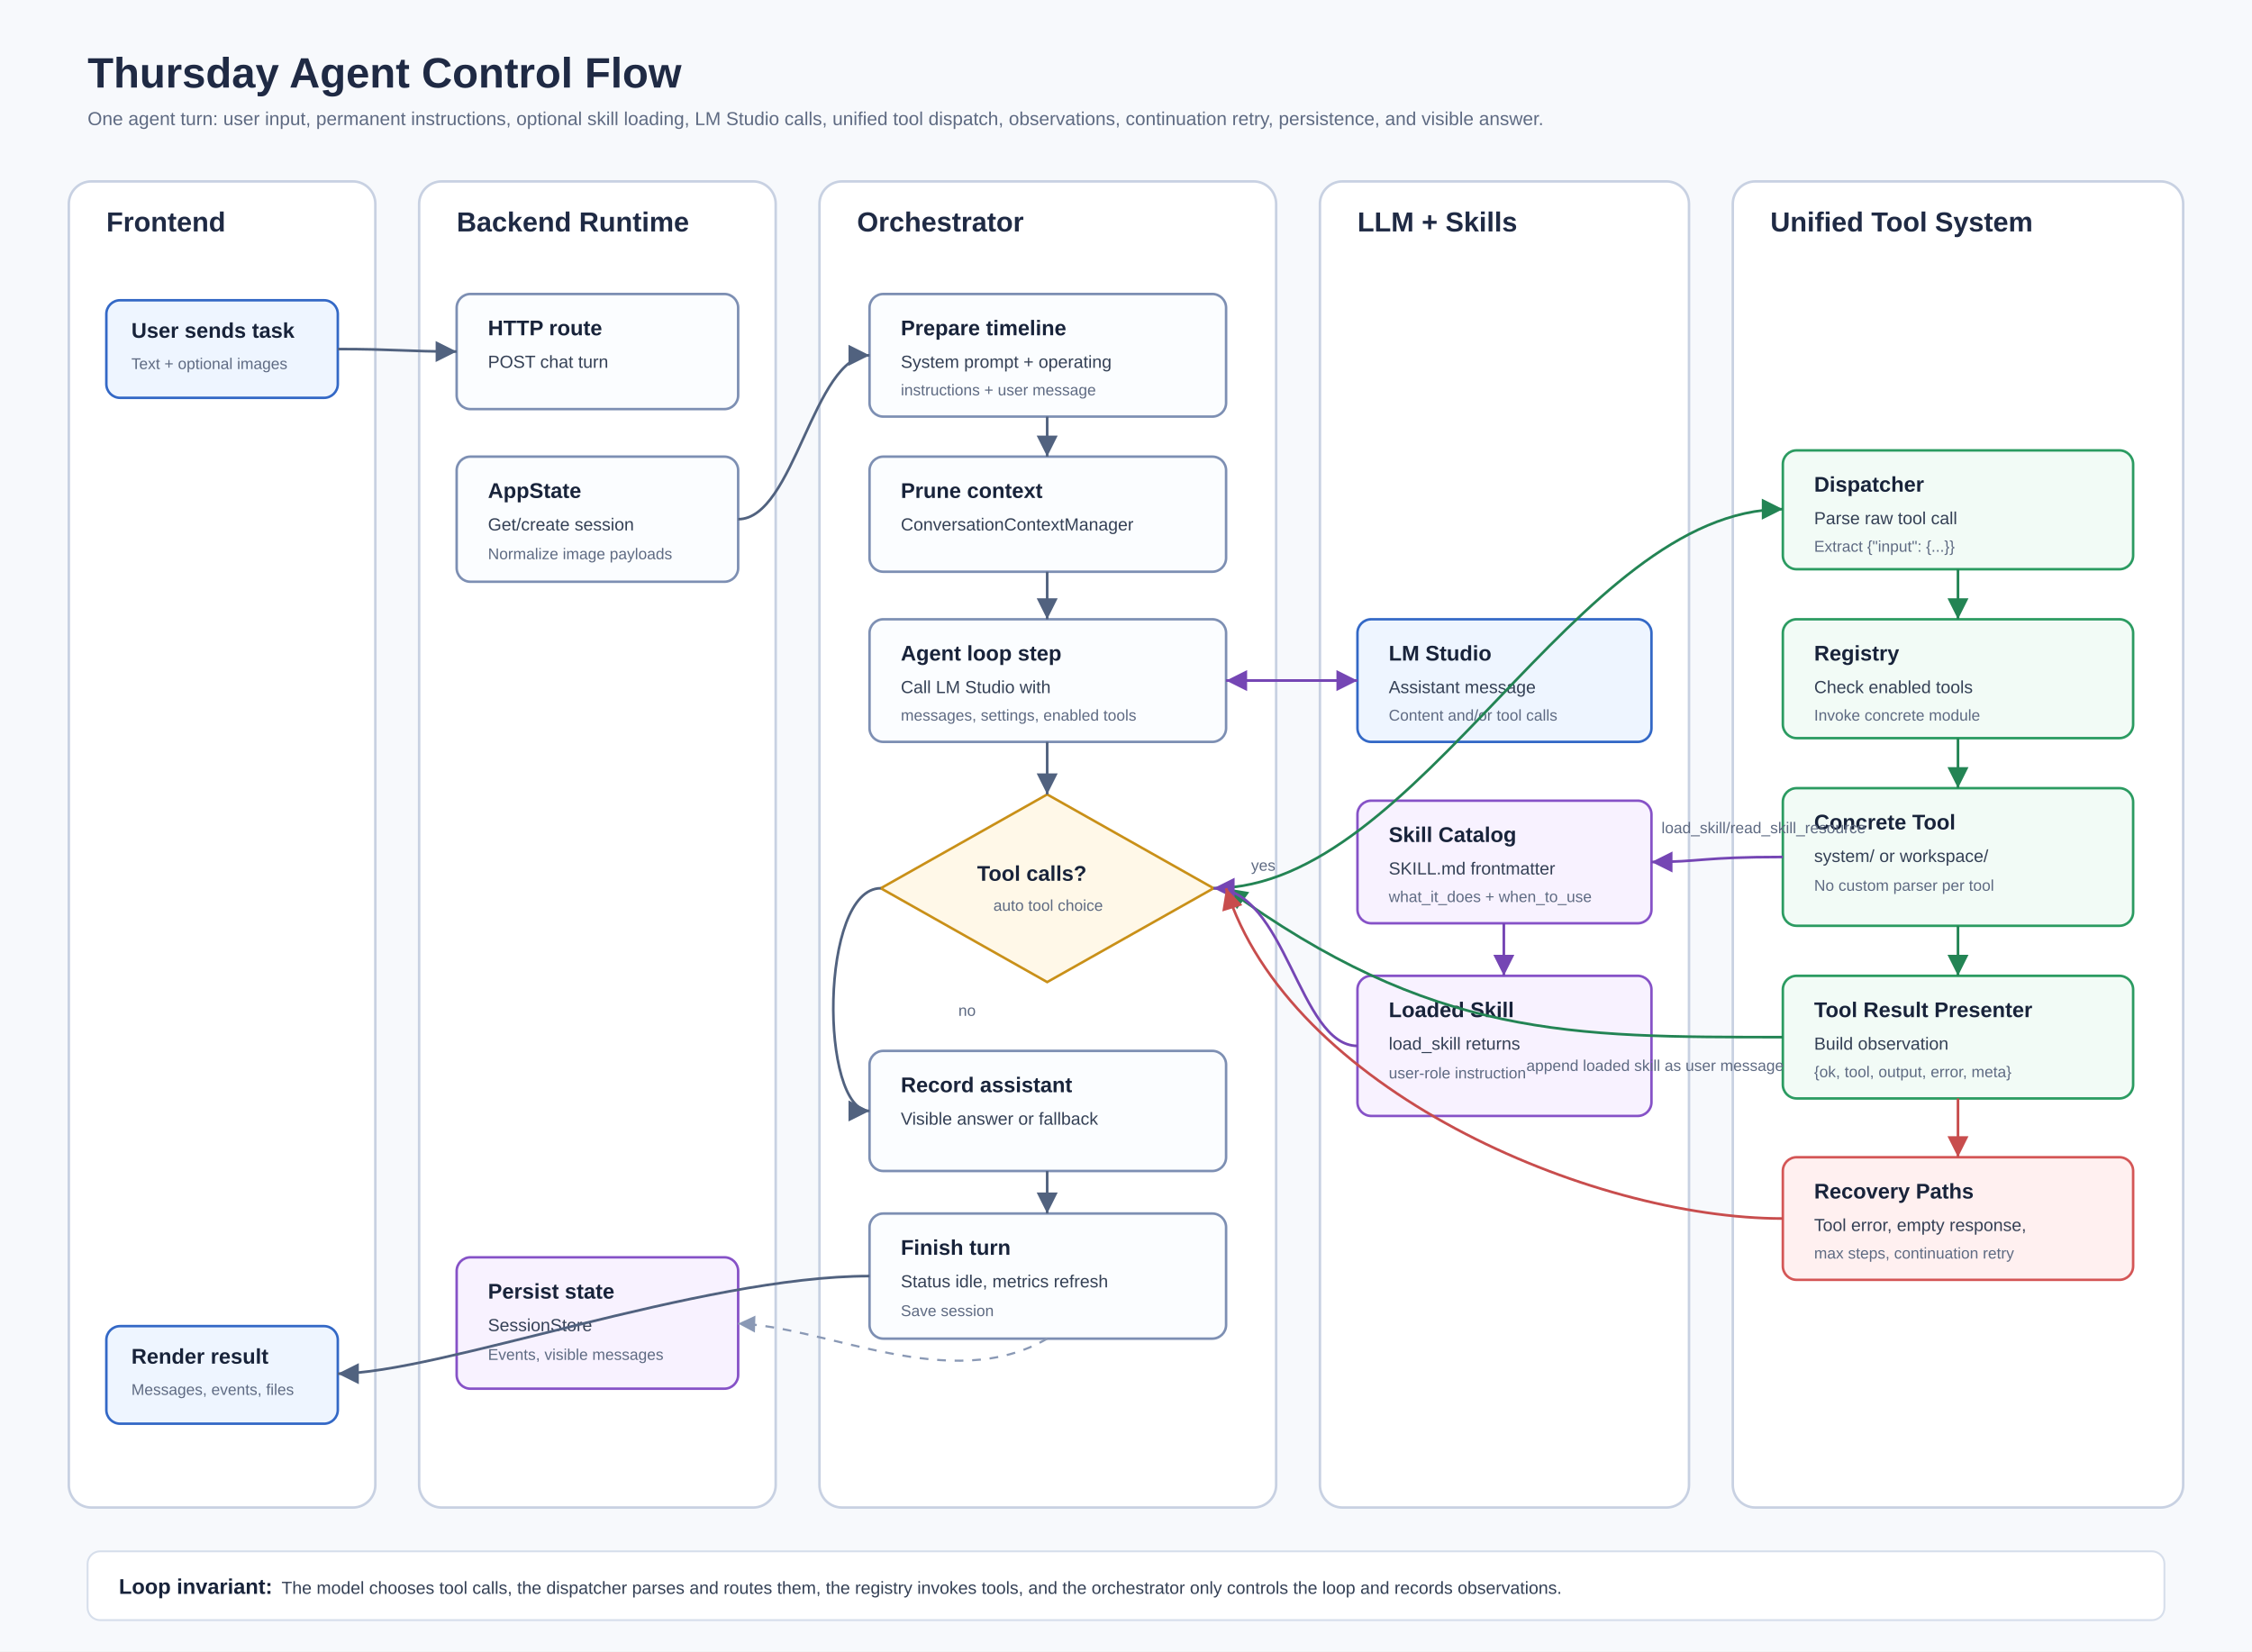
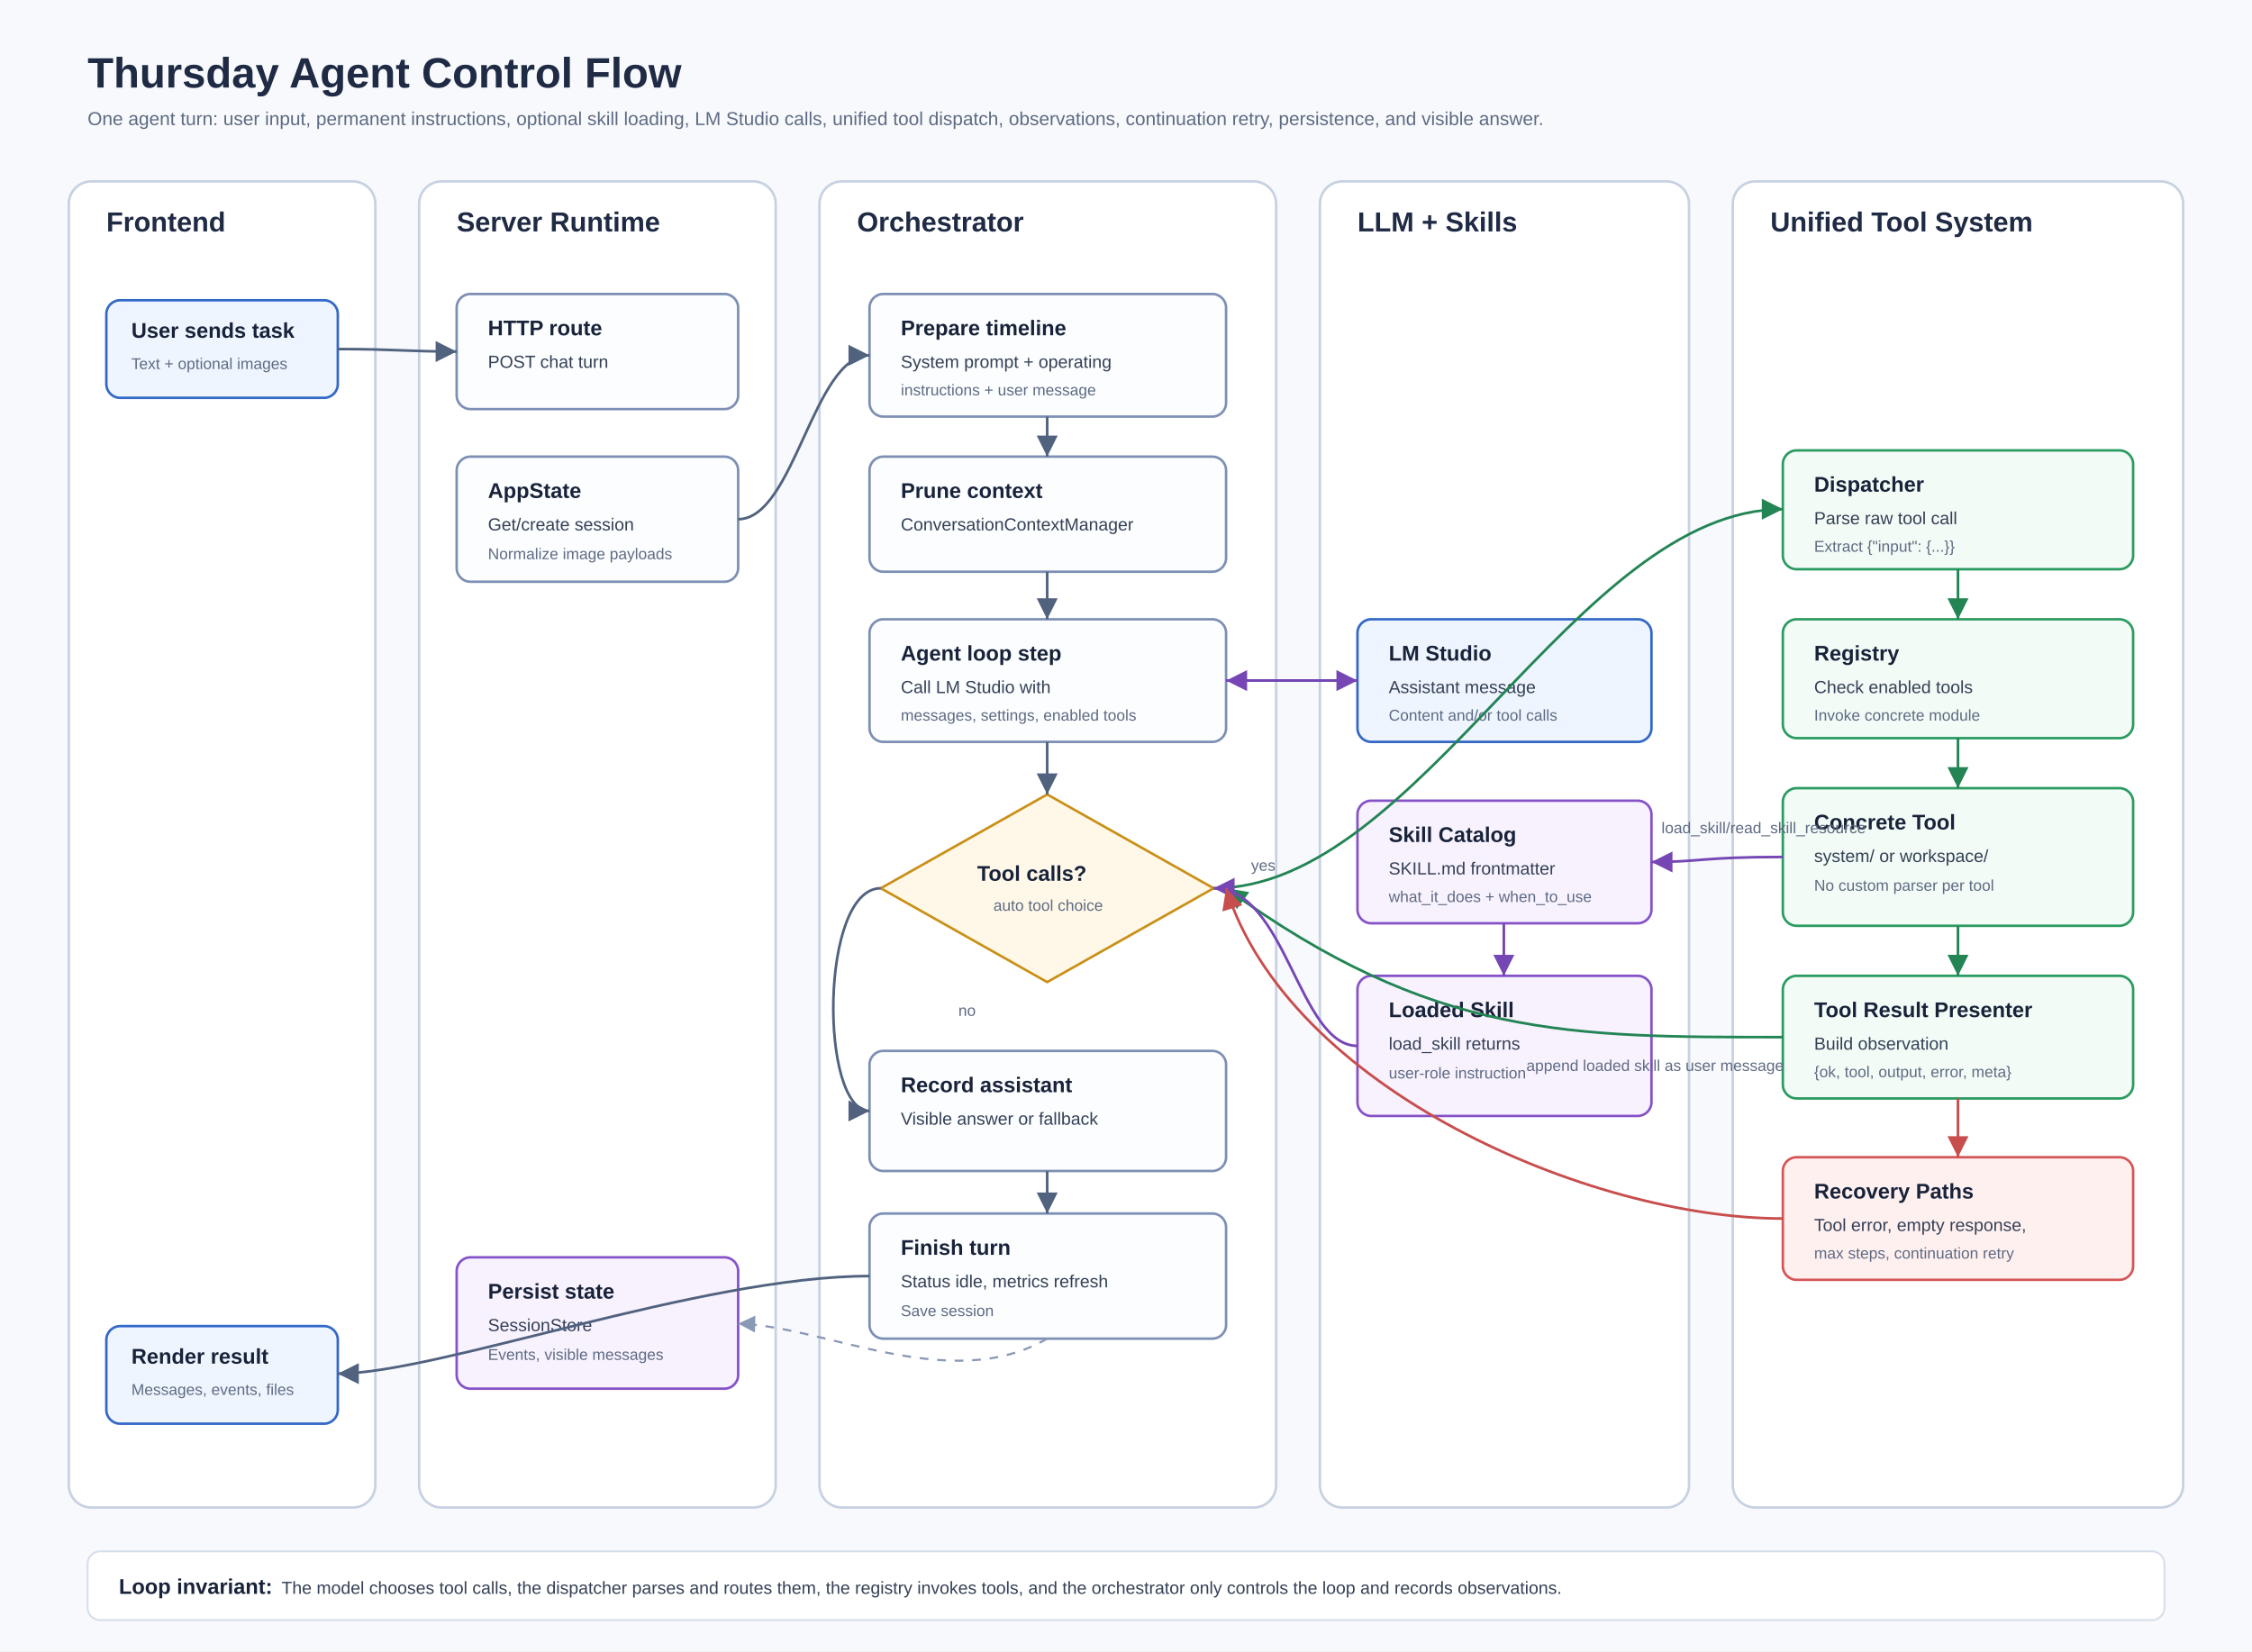
<svg xmlns="http://www.w3.org/2000/svg" width="1800" height="1320" viewBox="0 0 1800 1320" role="img" aria-labelledby="title desc">
  <defs>
    <style>
      .bg { fill: #f7f9fc; }
      .lane { fill: #ffffff; stroke: #c8d1e2; stroke-width: 2; rx: 18; }
      .lane-title { fill: #1f2a44; font: 700 22px Arial, sans-serif; }
      .step { fill: #fbfdff; stroke: #7d8fb3; stroke-width: 2; rx: 11; }
      .decision { fill: #fff8e8; stroke: #c99018; stroke-width: 2; }
      .io { fill: #eef5ff; stroke: #3368c6; stroke-width: 2; rx: 11; }
      .tool { fill: #f2fbf6; stroke: #2b9b61; stroke-width: 2; rx: 11; }
      .error { fill: #fff0f0; stroke: #d45656; stroke-width: 2; rx: 11; }
      .store { fill: #f8f2ff; stroke: #8652c7; stroke-width: 2; rx: 11; }
      .label { fill: #18233a; font: 700 17px Arial, sans-serif; }
      .text { fill: #344055; font: 14px Arial, sans-serif; }
      .small { fill: #5e6a82; font: 12.5px Arial, sans-serif; }
      .edge { fill: none; stroke: #51627f; stroke-width: 2.1; marker-end: url(#arrow); }
      .edge-green { fill: none; stroke: #238454; stroke-width: 2.1; marker-end: url(#arrowGreen); }
      .edge-purple { fill: none; stroke: #7546b4; stroke-width: 2.1; marker-end: url(#arrowPurple); }
      .edge-red { fill: none; stroke: #c84d4d; stroke-width: 2.1; marker-end: url(#arrowRed); }
      .edge-soft { fill: none; stroke: #8a99b5; stroke-width: 1.7; marker-end: url(#arrowSoft); stroke-dasharray: 7 7; }
    </style>
    <marker id="arrow" markerWidth="12" markerHeight="12" refX="10" refY="6" orient="auto" markerUnits="strokeWidth">
      <path d="M2,2 L10,6 L2,10 Z" fill="#51627f" />
    </marker>
    <marker id="arrowGreen" markerWidth="12" markerHeight="12" refX="10" refY="6" orient="auto" markerUnits="strokeWidth">
      <path d="M2,2 L10,6 L2,10 Z" fill="#238454" />
    </marker>
    <marker id="arrowPurple" markerWidth="12" markerHeight="12" refX="10" refY="6" orient="auto" markerUnits="strokeWidth">
      <path d="M2,2 L10,6 L2,10 Z" fill="#7546b4" />
    </marker>
    <marker id="arrowRed" markerWidth="12" markerHeight="12" refX="10" refY="6" orient="auto" markerUnits="strokeWidth">
      <path d="M2,2 L10,6 L2,10 Z" fill="#c84d4d" />
    </marker>
    <marker id="arrowSoft" markerWidth="12" markerHeight="12" refX="10" refY="6" orient="auto" markerUnits="strokeWidth">
      <path d="M2,2 L10,6 L2,10 Z" fill="#8a99b5" />
    </marker>
  </defs>
  <rect class="bg" width="1800" height="1320" />
  <text x="70" y="70" style="fill:#1f2a44;font:700 34px Arial,sans-serif;">Thursday Agent Control Flow</text>
  <text x="70" y="100" style="fill:#5e6a82;font:15px Arial,sans-serif;">One agent turn: user input, permanent instructions, optional skill loading, LM Studio calls, unified tool dispatch, observations, continuation retry, persistence, and visible answer.</text>
  <rect x="55" y="145" width="245" height="1060" class="lane" />
  <text x="85" y="185" class="lane-title">Frontend</text>
  <rect x="85" y="240" width="185" height="78" class="io" />
  <text x="105" y="270" class="label">User sends task</text>
  <text x="105" y="295" class="small">Text + optional images</text>
  <rect x="85" y="1060" width="185" height="78" class="io" />
  <text x="105" y="1090" class="label">Render result</text>
  <text x="105" y="1115" class="small">Messages, events, files</text>
  <rect x="335" y="145" width="285" height="1060" class="lane" />
-   <text x="365" y="185" class="lane-title">Backend Runtime</text>
+   <text x="365" y="185" class="lane-title">Server Runtime</text>
  <rect x="365" y="235" width="225" height="92" class="step" />
  <text x="390" y="268" class="label">HTTP route</text>
  <text x="390" y="294" class="text">POST chat turn</text>
  <rect x="365" y="365" width="225" height="100" class="step" />
  <text x="390" y="398" class="label">AppState</text>
  <text x="390" y="424" class="text">Get/create session</text>
  <text x="390" y="447" class="small">Normalize image payloads</text>
  <rect x="365" y="1005" width="225" height="105" class="store" />
  <text x="390" y="1038" class="label">Persist state</text>
  <text x="390" y="1064" class="text">SessionStore</text>
  <text x="390" y="1087" class="small">Events, visible messages</text>
  <rect x="655" y="145" width="365" height="1060" class="lane" />
  <text x="685" y="185" class="lane-title">Orchestrator</text>
  <rect x="695" y="235" width="285" height="98" class="step" />
  <text x="720" y="268" class="label">Prepare timeline</text>
  <text x="720" y="294" class="text">System prompt + operating</text>
  <text x="720" y="316" class="small">instructions + user message</text>
  <rect x="695" y="365" width="285" height="92" class="step" />
  <text x="720" y="398" class="label">Prune context</text>
  <text x="720" y="424" class="text">ConversationContextManager</text>
  <rect x="695" y="495" width="285" height="98" class="step" />
  <text x="720" y="528" class="label">Agent loop step</text>
  <text x="720" y="554" class="text">Call LM Studio with</text>
  <text x="720" y="576" class="small">messages, settings, enabled tools</text>
  <polygon points="837,635 970,710 837,785 704,710" class="decision" />
  <text x="781" y="704" class="label">Tool calls?</text>
  <text x="794" y="728" class="small">auto tool choice</text>
  <rect x="695" y="840" width="285" height="96" class="step" />
  <text x="720" y="873" class="label">Record assistant</text>
  <text x="720" y="899" class="text">Visible answer or fallback</text>
  <rect x="695" y="970" width="285" height="100" class="step" />
  <text x="720" y="1003" class="label">Finish turn</text>
  <text x="720" y="1029" class="text">Status idle, metrics refresh</text>
  <text x="720" y="1052" class="small">Save session</text>
  <rect x="1055" y="145" width="295" height="1060" class="lane" />
  <text x="1085" y="185" class="lane-title">LLM + Skills</text>
  <rect x="1085" y="495" width="235" height="98" class="io" />
  <text x="1110" y="528" class="label">LM Studio</text>
  <text x="1110" y="554" class="text">Assistant message</text>
  <text x="1110" y="576" class="small">Content and/or tool calls</text>
  <rect x="1085" y="640" width="235" height="98" class="store" />
  <text x="1110" y="673" class="label">Skill Catalog</text>
  <text x="1110" y="699" class="text">SKILL.md frontmatter</text>
  <text x="1110" y="721" class="small">what_it_does + when_to_use</text>
  <rect x="1085" y="780" width="235" height="112" class="store" />
  <text x="1110" y="813" class="label">Loaded Skill</text>
  <text x="1110" y="839" class="text">load_skill returns</text>
  <text x="1110" y="862" class="small">user-role instruction</text>
  <rect x="1385" y="145" width="360" height="1060" class="lane" />
  <text x="1415" y="185" class="lane-title">Unified Tool System</text>
  <rect x="1425" y="360" width="280" height="95" class="tool" />
  <text x="1450" y="393" class="label">Dispatcher</text>
  <text x="1450" y="419" class="text">Parse raw tool call</text>
  <text x="1450" y="441" class="small">Extract {"input": {...}}</text>
  <rect x="1425" y="495" width="280" height="95" class="tool" />
  <text x="1450" y="528" class="label">Registry</text>
  <text x="1450" y="554" class="text">Check enabled tools</text>
  <text x="1450" y="576" class="small">Invoke concrete module</text>
  <rect x="1425" y="630" width="280" height="110" class="tool" />
  <text x="1450" y="663" class="label">Concrete Tool</text>
  <text x="1450" y="689" class="text">system/ or workspace/</text>
  <text x="1450" y="712" class="small">No custom parser per tool</text>
  <rect x="1425" y="780" width="280" height="98" class="tool" />
  <text x="1450" y="813" class="label">Tool Result Presenter</text>
  <text x="1450" y="839" class="text">Build observation</text>
  <text x="1450" y="861" class="small">{ok, tool, output, error, meta}</text>
  <rect x="1425" y="925" width="280" height="98" class="error" />
  <text x="1450" y="958" class="label">Recovery Paths</text>
  <text x="1450" y="984" class="text">Tool error, empty response,</text>
  <text x="1450" y="1006" class="small">max steps, continuation retry</text>
  <path class="edge" d="M270 279 C315 279 325 281 365 281" />
  <path class="edge" d="M590 415 C635 415 650 284 695 284" />
  <path class="edge" d="M837 333 L837 365" />
  <path class="edge" d="M837 457 L837 495" />
  <path class="edge-purple" d="M980 544 C1020 544 1040 544 1085 544" />
  <path class="edge-purple" d="M1085 544 C1040 544 1020 544 980 544" />
  <path class="edge" d="M837 593 L837 635" />
  <path class="edge-green" d="M970 710 C1135 710 1260 407 1425 407" />
  <path class="edge-green" d="M1565 455 L1565 495" />
  <path class="edge-green" d="M1565 590 L1565 630" />
  <path class="edge-green" d="M1565 740 L1565 780" />
  <path class="edge-green" d="M1425 829 C1255 829 1145 830 980 710" />
  <path class="edge-purple" d="M1425 685 C1360 685 1360 689 1320 689" />
  <path class="edge-purple" d="M1202 738 L1202 780" />
  <path class="edge-purple" d="M1085 836 C1038 836 1028 710 970 710" />
  <path class="edge" d="M704 710 C655 710 655 888 695 888" />
  <path class="edge" d="M837 936 L837 970" />
  <path class="edge-soft" d="M837 1070 C760 1115 660 1060 590 1058" />
  <path class="edge" d="M695 1020 C560 1020 350 1098 270 1098" />
  <path class="edge-red" d="M1565 878 L1565 925" />
  <path class="edge-red" d="M1425 974 C1270 974 1030 870 980 710" />
  <text x="1000" y="696" class="small">yes</text>
  <text x="766" y="812" class="small">no</text>
  <text x="1328" y="666" class="small">load_skill/read_skill_resource</text>
  <text x="1220" y="856" class="small">append loaded skill as user message</text>
  <rect x="70" y="1240" width="1660" height="55" fill="#ffffff" stroke="#d6deeb" stroke-width="1.5" rx="10" />
  <text x="95" y="1274" class="label">Loop invariant:</text>
  <text x="225" y="1274" class="text">The model chooses tool calls, the dispatcher parses and routes them, the registry invokes tools, and the orchestrator only controls the loop and records observations.</text>
</svg>
